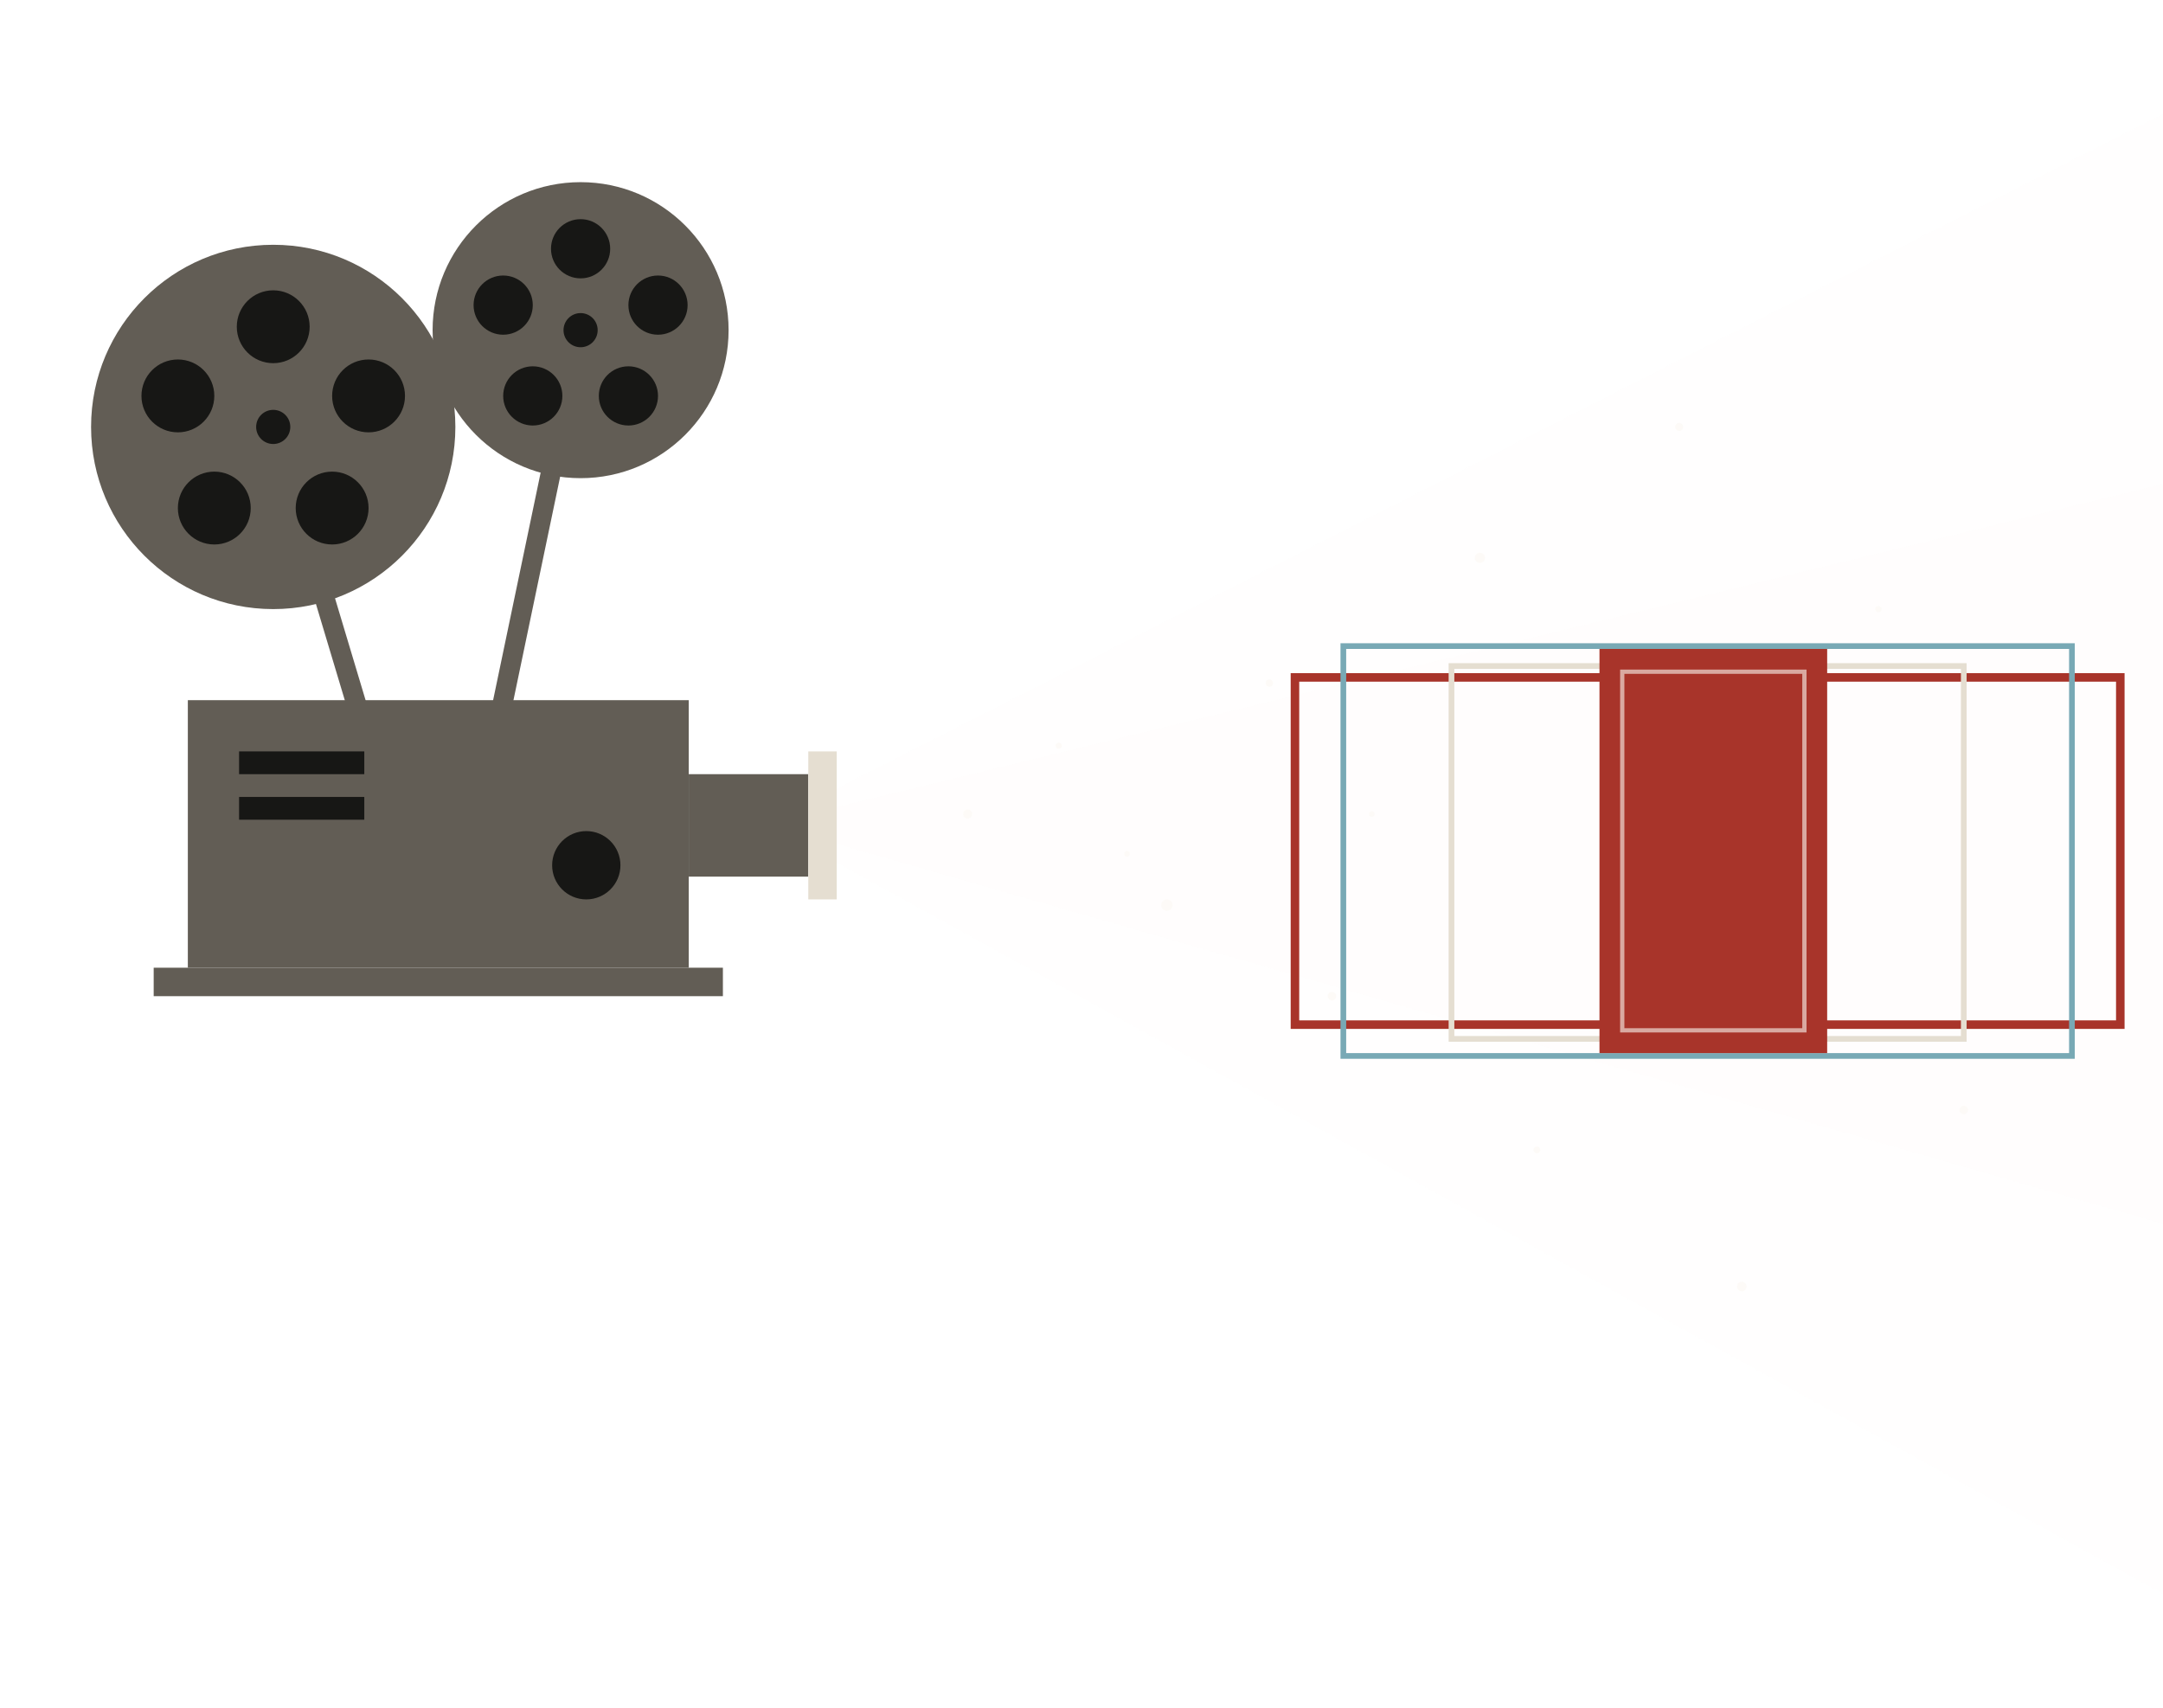
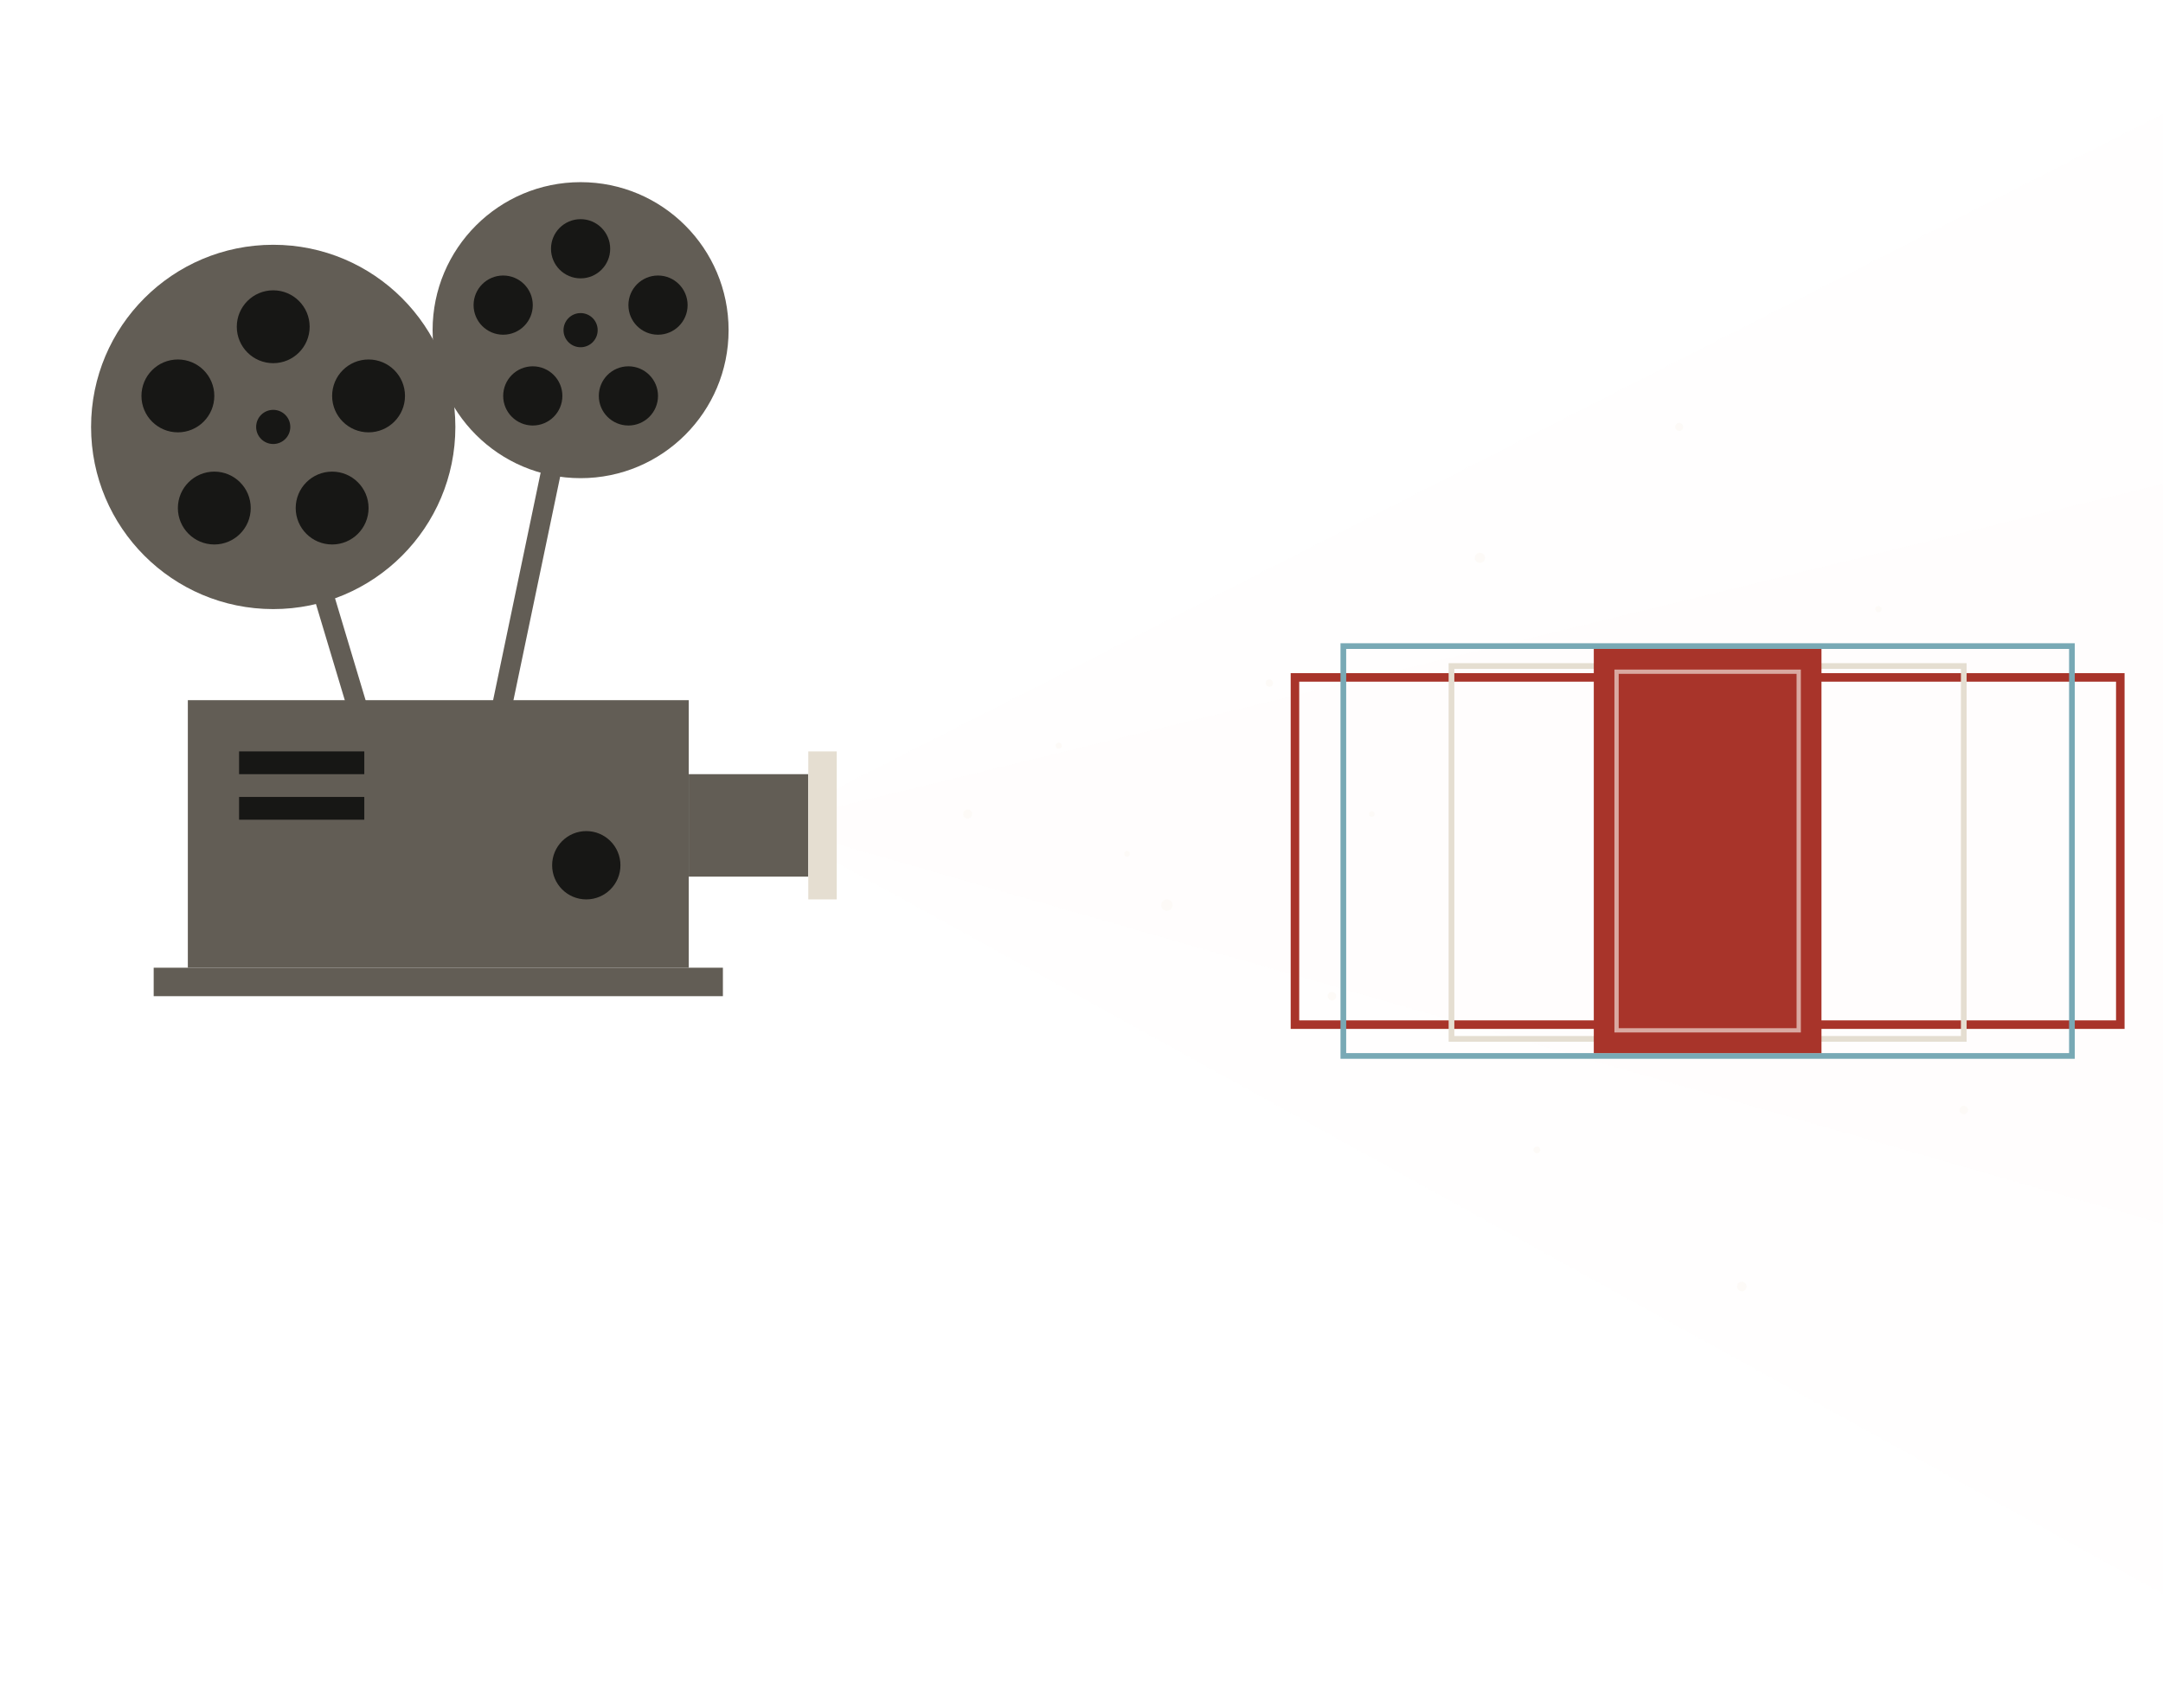
<svg xmlns="http://www.w3.org/2000/svg" viewBox="0 0 760 600" width="760" height="600">
-   <polygon points="292,278 292,302 760,560 760,40" fill="#FAF7F0" opacity=".07" />
-   <polygon points="292,284 292,296 760,430 760,170" fill="#FAF7F0" opacity=".08" />
-   <circle cx="340" cy="286" r="1.6" fill="#FAF7F0" opacity=".45" />
-   <circle cx="372" cy="262" r="1.1" fill="#FAF7F0" opacity=".45" />
-   <circle cx="410" cy="318" r="2" fill="#FAF7F0" opacity=".45" />
-   <circle cx="446" cy="240" r="1.3" fill="#FAF7F0" opacity=".45" />
-   <circle cx="468" cy="350" r="1.5" fill="#FAF7F0" opacity=".45" />
-   <circle cx="396" cy="300" r="1" fill="#FAF7F0" opacity=".45" />
-   <circle cx="520" cy="196" r="1.8" fill="#FAF7F0" opacity=".45" />
-   <circle cx="540" cy="404" r="1.2" fill="#FAF7F0" opacity=".45" />
-   <circle cx="590" cy="150" r="1.4" fill="#FAF7F0" opacity=".45" />
-   <circle cx="612" cy="452" r="1.7" fill="#FAF7F0" opacity=".45" />
-   <circle cx="660" cy="214" r="1.1" fill="#FAF7F0" opacity=".45" />
-   <circle cx="690" cy="390" r="1.5" fill="#FAF7F0" opacity=".45" />
-   <circle cx="482" cy="286" r="1" fill="#FAF7F0" opacity=".45" />
+   <g class="hero-beam">
+     <polygon points="292,278 292,302 760,560 760,40" fill="#FAF7F0" opacity=".07" />
+     <polygon points="292,284 292,296 760,430 760,170" fill="#FAF7F0" opacity=".08" />
+   </g>
+   <g class="hero-motes">
+     <circle cx="340" cy="286" r="1.6" fill="#FAF7F0" opacity=".45" />
+     <circle cx="372" cy="262" r="1.1" fill="#FAF7F0" opacity=".45" />
+     <circle cx="410" cy="318" r="2" fill="#FAF7F0" opacity=".45" />
+     <circle cx="446" cy="240" r="1.3" fill="#FAF7F0" opacity=".45" />
+     <circle cx="468" cy="350" r="1.5" fill="#FAF7F0" opacity=".45" />
+     <circle cx="396" cy="300" r="1" fill="#FAF7F0" opacity=".45" />
+     <circle cx="520" cy="196" r="1.8" fill="#FAF7F0" opacity=".45" />
+     <circle cx="540" cy="404" r="1.2" fill="#FAF7F0" opacity=".45" />
+     <circle cx="590" cy="150" r="1.4" fill="#FAF7F0" opacity=".45" />
+     <circle cx="612" cy="452" r="1.7" fill="#FAF7F0" opacity=".45" />
+     <circle cx="660" cy="214" r="1.1" fill="#FAF7F0" opacity=".45" />
+     <circle cx="690" cy="390" r="1.5" fill="#FAF7F0" opacity=".45" />
+     <circle cx="482" cy="286" r="1" fill="#FAF7F0" opacity=".45" />
+   </g>
  <path d="M96 150 L126 250 M204 116 L176 250" stroke="#625D55" stroke-width="7" />
-   <circle cx="96" cy="150" r="64" fill="#625D55" />
-   <circle cx="96" cy="114.8" r="12.8" fill="#171715" />
-   <circle cx="129.5" cy="139.1" r="12.8" fill="#171715" />
-   <circle cx="116.7" cy="178.5" r="12.8" fill="#171715" />
-   <circle cx="75.3" cy="178.5" r="12.8" fill="#171715" />
-   <circle cx="62.5" cy="139.1" r="12.8" fill="#171715" />
-   <circle cx="96" cy="150" r="6" fill="#171715" />
-   <circle cx="204" cy="116" r="52" fill="#625D55" />
-   <circle cx="204" cy="87.4" r="10.4" fill="#171715" />
-   <circle cx="231.2" cy="107.2" r="10.4" fill="#171715" />
-   <circle cx="220.8" cy="139.1" r="10.4" fill="#171715" />
-   <circle cx="187.2" cy="139.1" r="10.4" fill="#171715" />
-   <circle cx="176.8" cy="107.2" r="10.4" fill="#171715" />
-   <circle cx="204" cy="116" r="6" fill="#171715" />
+   <g class="hero-reel">
+     <circle cx="96" cy="150" r="64" fill="#625D55" />
+     <circle cx="96" cy="114.8" r="12.8" fill="#171715" />
+     <circle cx="129.5" cy="139.1" r="12.8" fill="#171715" />
+     <circle cx="116.7" cy="178.5" r="12.8" fill="#171715" />
+     <circle cx="75.3" cy="178.5" r="12.8" fill="#171715" />
+     <circle cx="62.5" cy="139.1" r="12.8" fill="#171715" />
+     <circle cx="96" cy="150" r="6" fill="#171715" />
+   </g>
+   <g class="hero-reel hero-reel--rear">
+     <circle cx="204" cy="116" r="52" fill="#625D55" />
+     <circle cx="204" cy="87.4" r="10.4" fill="#171715" />
+     <circle cx="231.2" cy="107.2" r="10.4" fill="#171715" />
+     <circle cx="220.8" cy="139.1" r="10.4" fill="#171715" />
+     <circle cx="187.2" cy="139.1" r="10.4" fill="#171715" />
+     <circle cx="176.8" cy="107.2" r="10.4" fill="#171715" />
+     <circle cx="204" cy="116" r="6" fill="#171715" />
+   </g>
  <rect x="66" y="246" width="176" height="94" fill="#625D55" />
  <rect x="84" y="264" width="44" height="8" fill="#171715" />
  <rect x="84" y="280" width="44" height="8" fill="#171715" />
  <circle cx="206" cy="304" r="12" fill="#171715" />
  <rect x="242" y="272" width="42" height="36" fill="#625D55" />
  <rect x="284" y="264" width="10" height="52" fill="#E5DED1" />
  <rect x="54" y="340" width="200" height="10" fill="#625D55" />
  <rect x="455" y="238" width="290" height="122" fill="none" stroke="#A8342A" stroke-width="3" />
  <rect x="472" y="227" width="256" height="144" fill="none" stroke="#78A9B5" stroke-width="2" />
  <rect x="510" y="234" width="180" height="131" fill="none" stroke="#E5DED1" stroke-width="2" />
-   <rect x="562" y="228" width="80" height="142" fill="#A8342A" />
-   <rect x="570" y="236" width="64" height="126" fill="none" stroke="#FAF7F0" stroke-width="1.5" opacity=".6" />
+   <g class="hero-screen">
+     <rect x="560" y="228" width="80" height="142" fill="#A8342A" />
+     <rect x="568" y="236" width="64" height="126" fill="none" stroke="#FAF7F0" stroke-width="1.5" opacity=".6" vector-effect="non-scaling-stroke" />
+   </g>
</svg>
